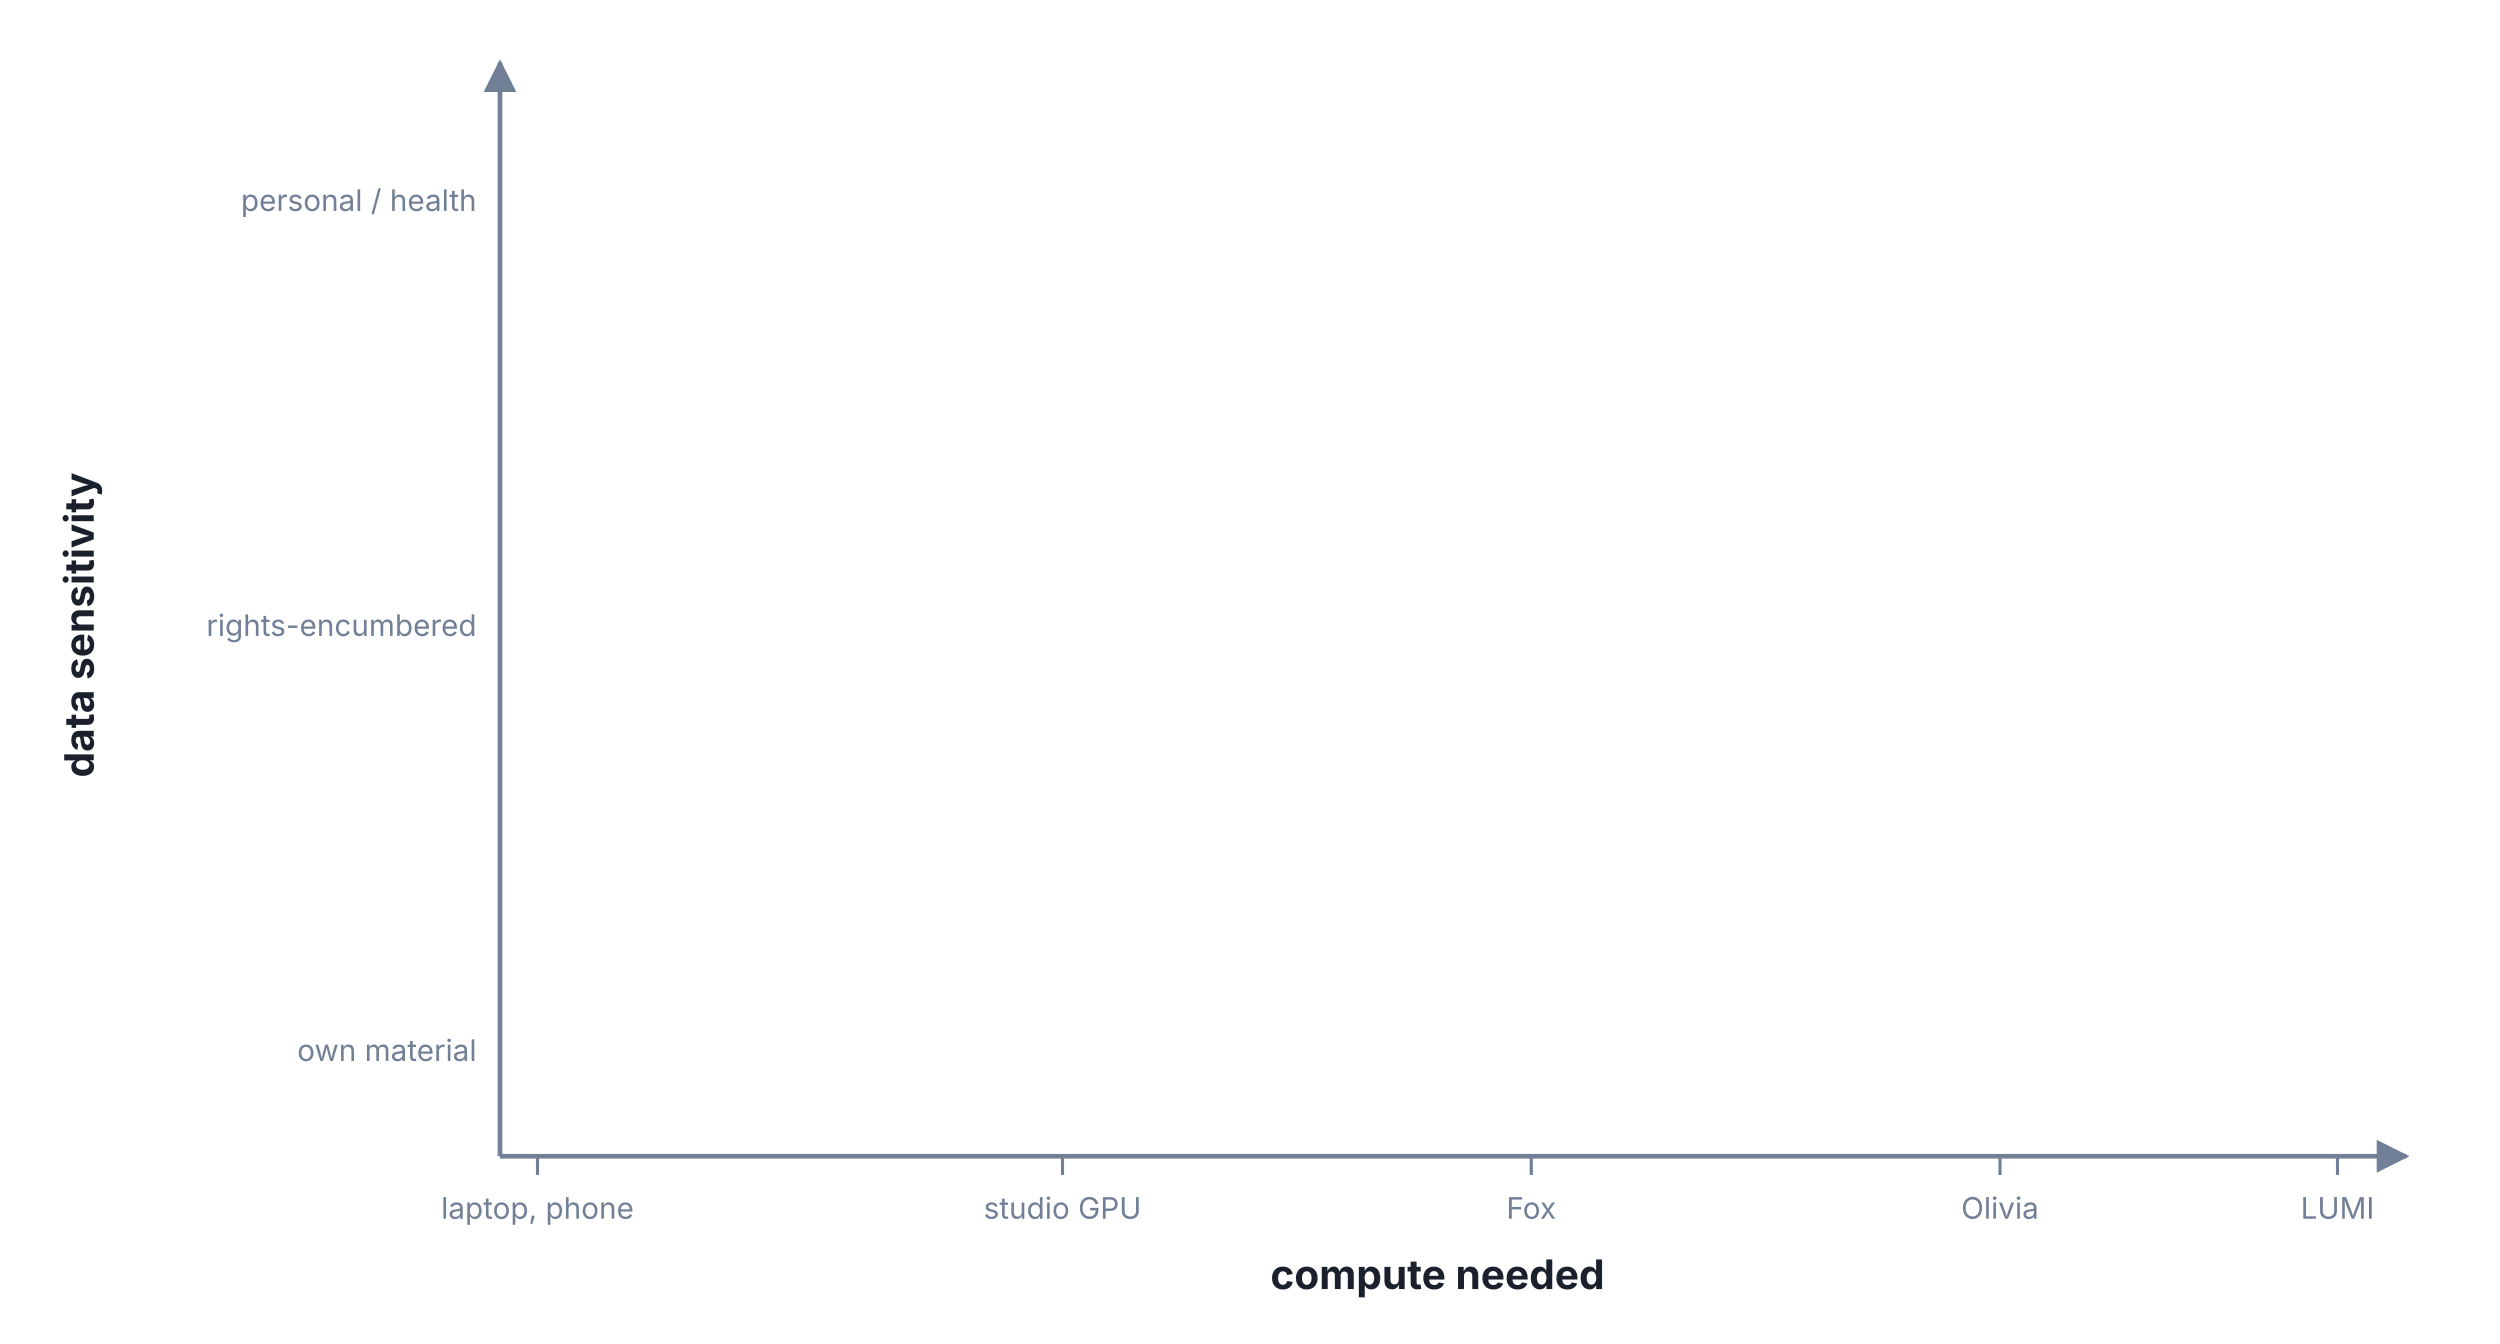
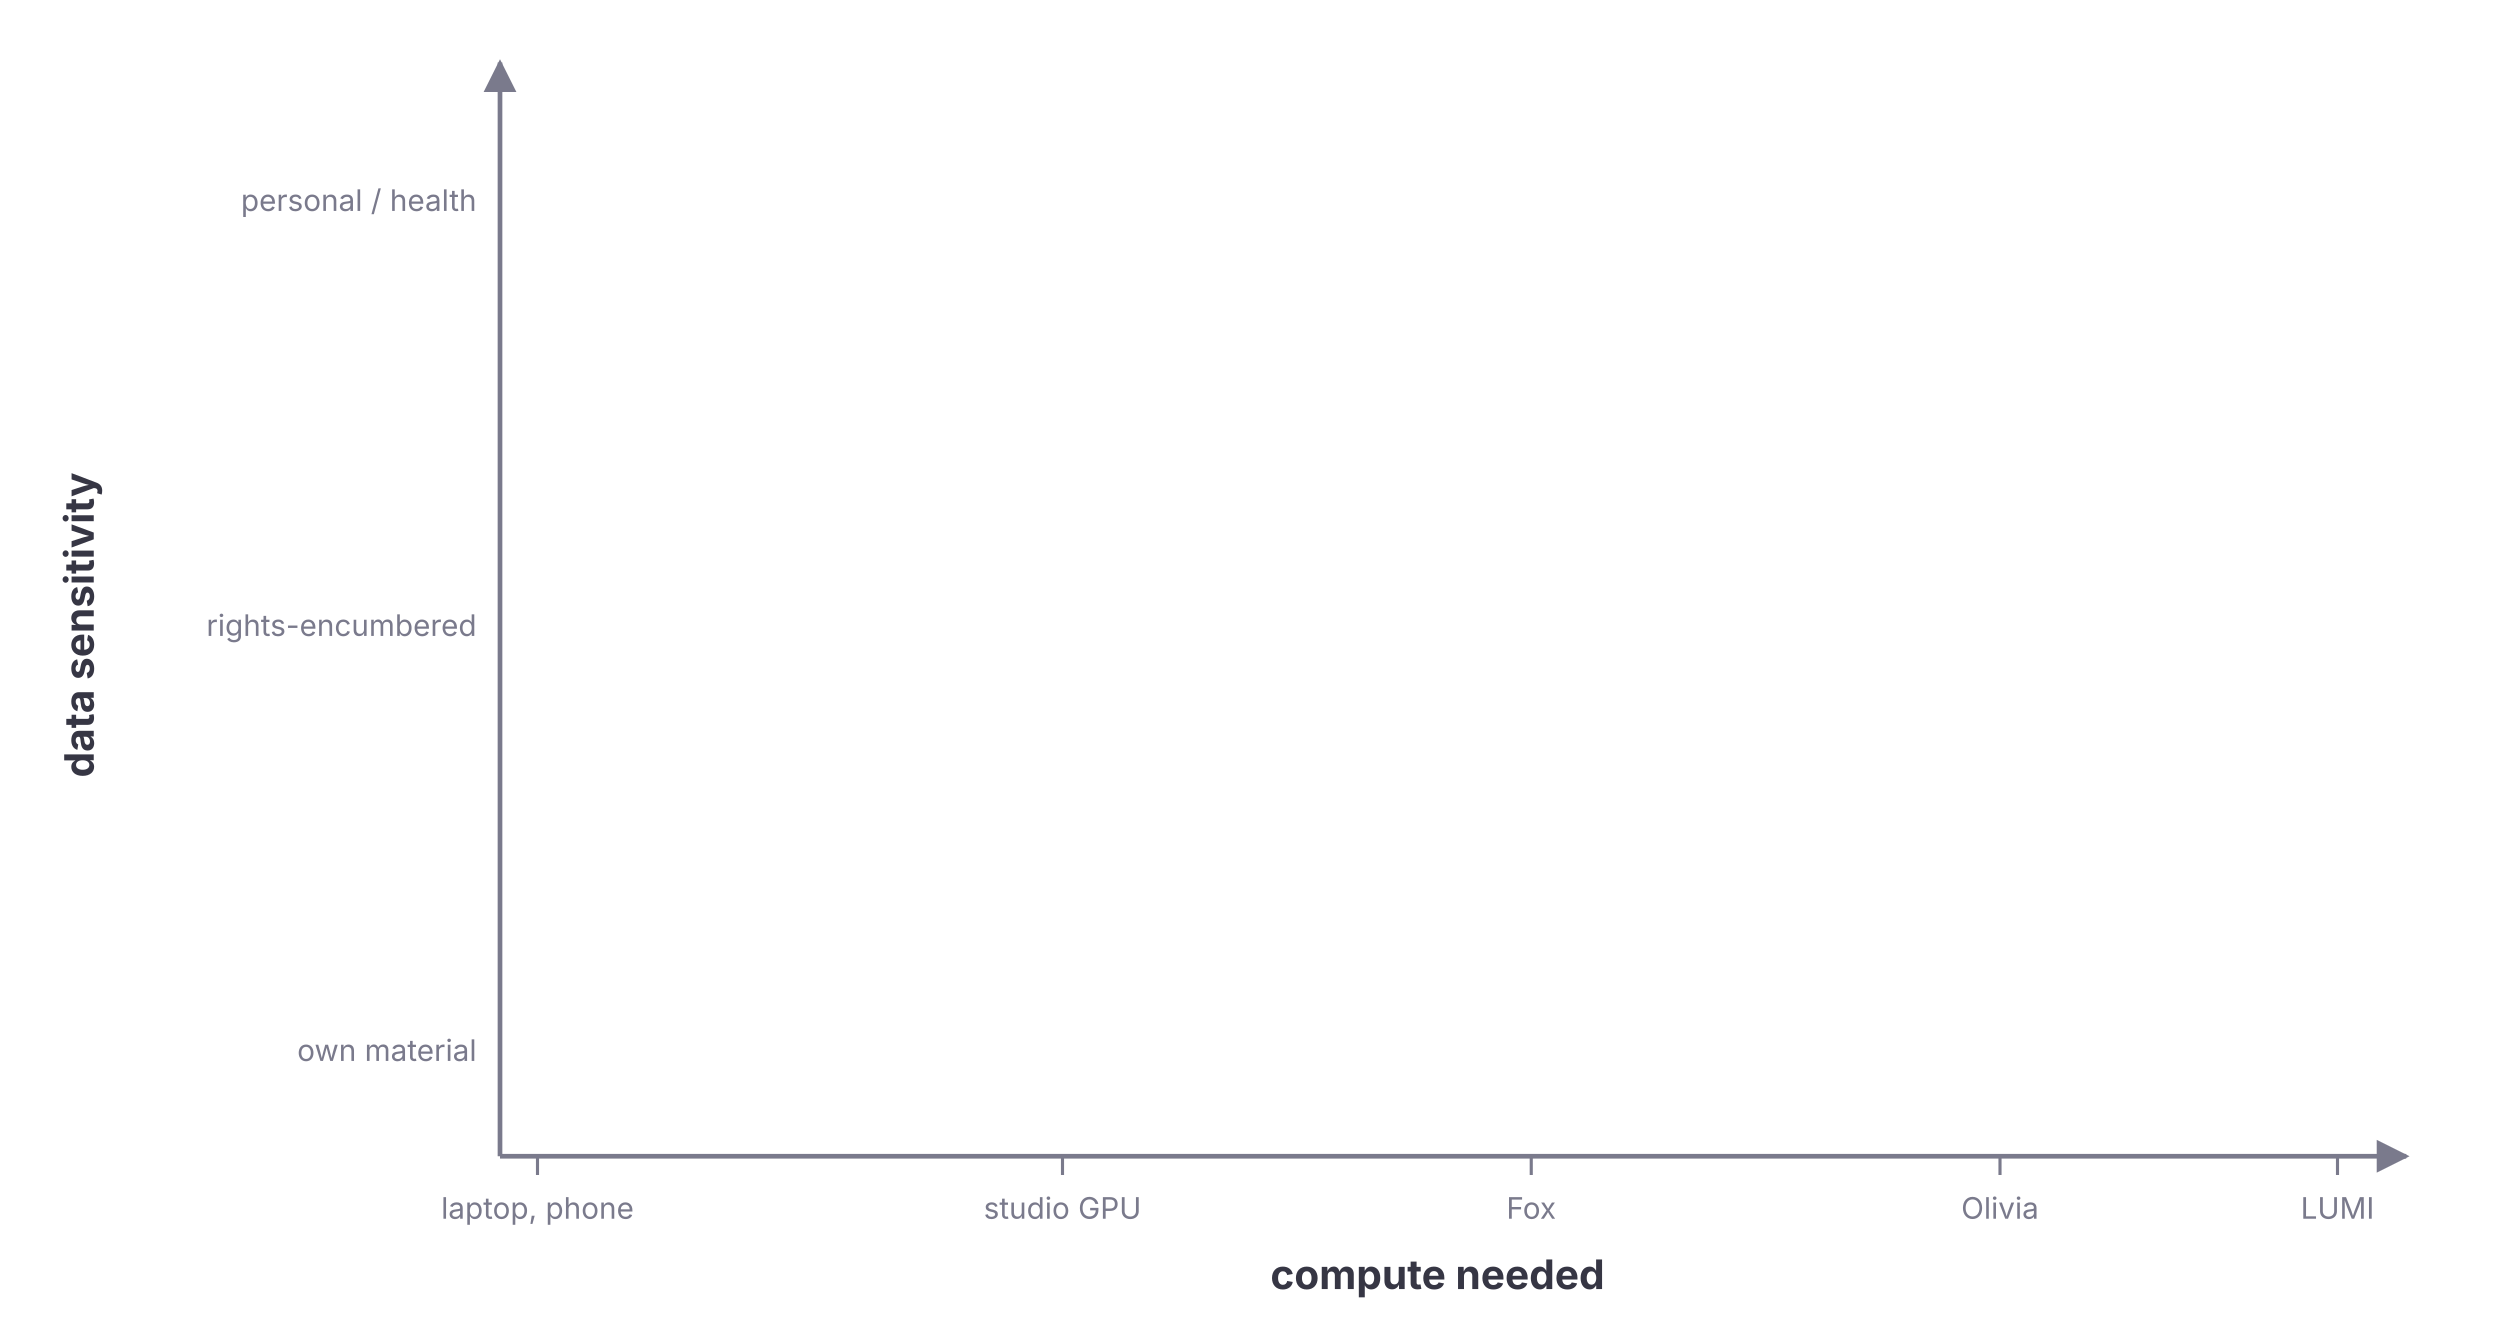
<svg xmlns="http://www.w3.org/2000/svg" viewBox="0 0 1600 860" font-family="Inter, Helvetica Neue, Helvetica, Arial, sans-serif">
  <defs>
    <marker id="a" viewBox="0 0 10 10" refX="9" refY="5" markerWidth="7" markerHeight="7" orient="auto-start-reverse">
-       <path d="M0,0 L10,5 L0,10 z" fill="#718096" />
+       <path d="M0,0 L10,5 L0,10 z" fill="#7a7a8c" />
    </marker>
  </defs>
-   <line x1="320" y1="740" x2="1540" y2="740" stroke="#718096" stroke-width="3" marker-end="url(#a)" />
-   <line x1="320" y1="740" x2="320" y2="40" stroke="#718096" stroke-width="3" marker-end="url(#a)" />
-   <line x1="344.0" y1="740" x2="344.0" y2="752" stroke="#718096" stroke-width="2" />
-   <text x="344.0" y="780" text-anchor="middle" font-size="19" fill="#718096" font-weight="normal">laptop, phone</text>
-   <line x1="680.0" y1="740" x2="680.0" y2="752" stroke="#718096" stroke-width="2" />
-   <text x="680.0" y="780" text-anchor="middle" font-size="19" fill="#718096" font-weight="normal">studio GPU</text>
-   <line x1="980.0" y1="740" x2="980.0" y2="752" stroke="#718096" stroke-width="2" />
-   <text x="980.0" y="780" text-anchor="middle" font-size="19" fill="#718096" font-weight="normal">Fox</text>
-   <line x1="1280.0" y1="740" x2="1280.0" y2="752" stroke="#718096" stroke-width="2" />
-   <text x="1280.0" y="780" text-anchor="middle" font-size="19" fill="#718096" font-weight="normal">Olivia</text>
-   <line x1="1496.0" y1="740" x2="1496.0" y2="752" stroke="#718096" stroke-width="2" />
-   <text x="1496.0" y="780" text-anchor="middle" font-size="19" fill="#718096" font-weight="normal">LUMI</text>
-   <text x="920.0" y="825" text-anchor="middle" font-size="26" fill="#1a202c" font-weight="bold">compute needed</text>
-   <text x="305" y="679.0" text-anchor="end" font-size="19" fill="#718096" font-weight="normal">own material</text>
-   <text x="305" y="407.0" text-anchor="end" font-size="19" fill="#718096" font-weight="normal">rights-encumbered</text>
-   <text x="305" y="135.0" text-anchor="end" font-size="19" fill="#718096" font-weight="normal">personal / health</text>
-   <text x="60" y="400.0" text-anchor="middle" font-size="26" fill="#1a202c" font-weight="bold" transform="rotate(-90 60 400.0)">data sensitivity</text>
+   <line x1="320" y1="740" x2="1540" y2="740" stroke="#7a7a8c" stroke-width="3" marker-end="url(#a)" />
+   <line x1="320" y1="740" x2="320" y2="40" stroke="#7a7a8c" stroke-width="3" marker-end="url(#a)" />
+   <line x1="344.0" y1="740" x2="344.0" y2="752" stroke="#7a7a8c" stroke-width="2" />
+   <text x="344.0" y="780" text-anchor="middle" font-size="19" fill="#7a7a8c" font-weight="normal">laptop, phone</text>
+   <line x1="680.0" y1="740" x2="680.0" y2="752" stroke="#7a7a8c" stroke-width="2" />
+   <text x="680.0" y="780" text-anchor="middle" font-size="19" fill="#7a7a8c" font-weight="normal">studio GPU</text>
+   <line x1="980.0" y1="740" x2="980.0" y2="752" stroke="#7a7a8c" stroke-width="2" />
+   <text x="980.0" y="780" text-anchor="middle" font-size="19" fill="#7a7a8c" font-weight="normal">Fox</text>
+   <line x1="1280.0" y1="740" x2="1280.0" y2="752" stroke="#7a7a8c" stroke-width="2" />
+   <text x="1280.0" y="780" text-anchor="middle" font-size="19" fill="#7a7a8c" font-weight="normal">Olivia</text>
+   <line x1="1496.0" y1="740" x2="1496.0" y2="752" stroke="#7a7a8c" stroke-width="2" />
+   <text x="1496.0" y="780" text-anchor="middle" font-size="19" fill="#7a7a8c" font-weight="normal">LUMI</text>
+   <text x="920.0" y="825" text-anchor="middle" font-size="26" fill="#363644" font-weight="bold">compute needed</text>
+   <text x="305" y="679.0" text-anchor="end" font-size="19" fill="#7a7a8c" font-weight="normal">own material</text>
+   <text x="305" y="407.0" text-anchor="end" font-size="19" fill="#7a7a8c" font-weight="normal">rights-encumbered</text>
+   <text x="305" y="135.0" text-anchor="end" font-size="19" fill="#7a7a8c" font-weight="normal">personal / health</text>
+   <text x="60" y="400.0" text-anchor="middle" font-size="26" fill="#363644" font-weight="bold" transform="rotate(-90 60 400.0)">data sensitivity</text>
</svg>
